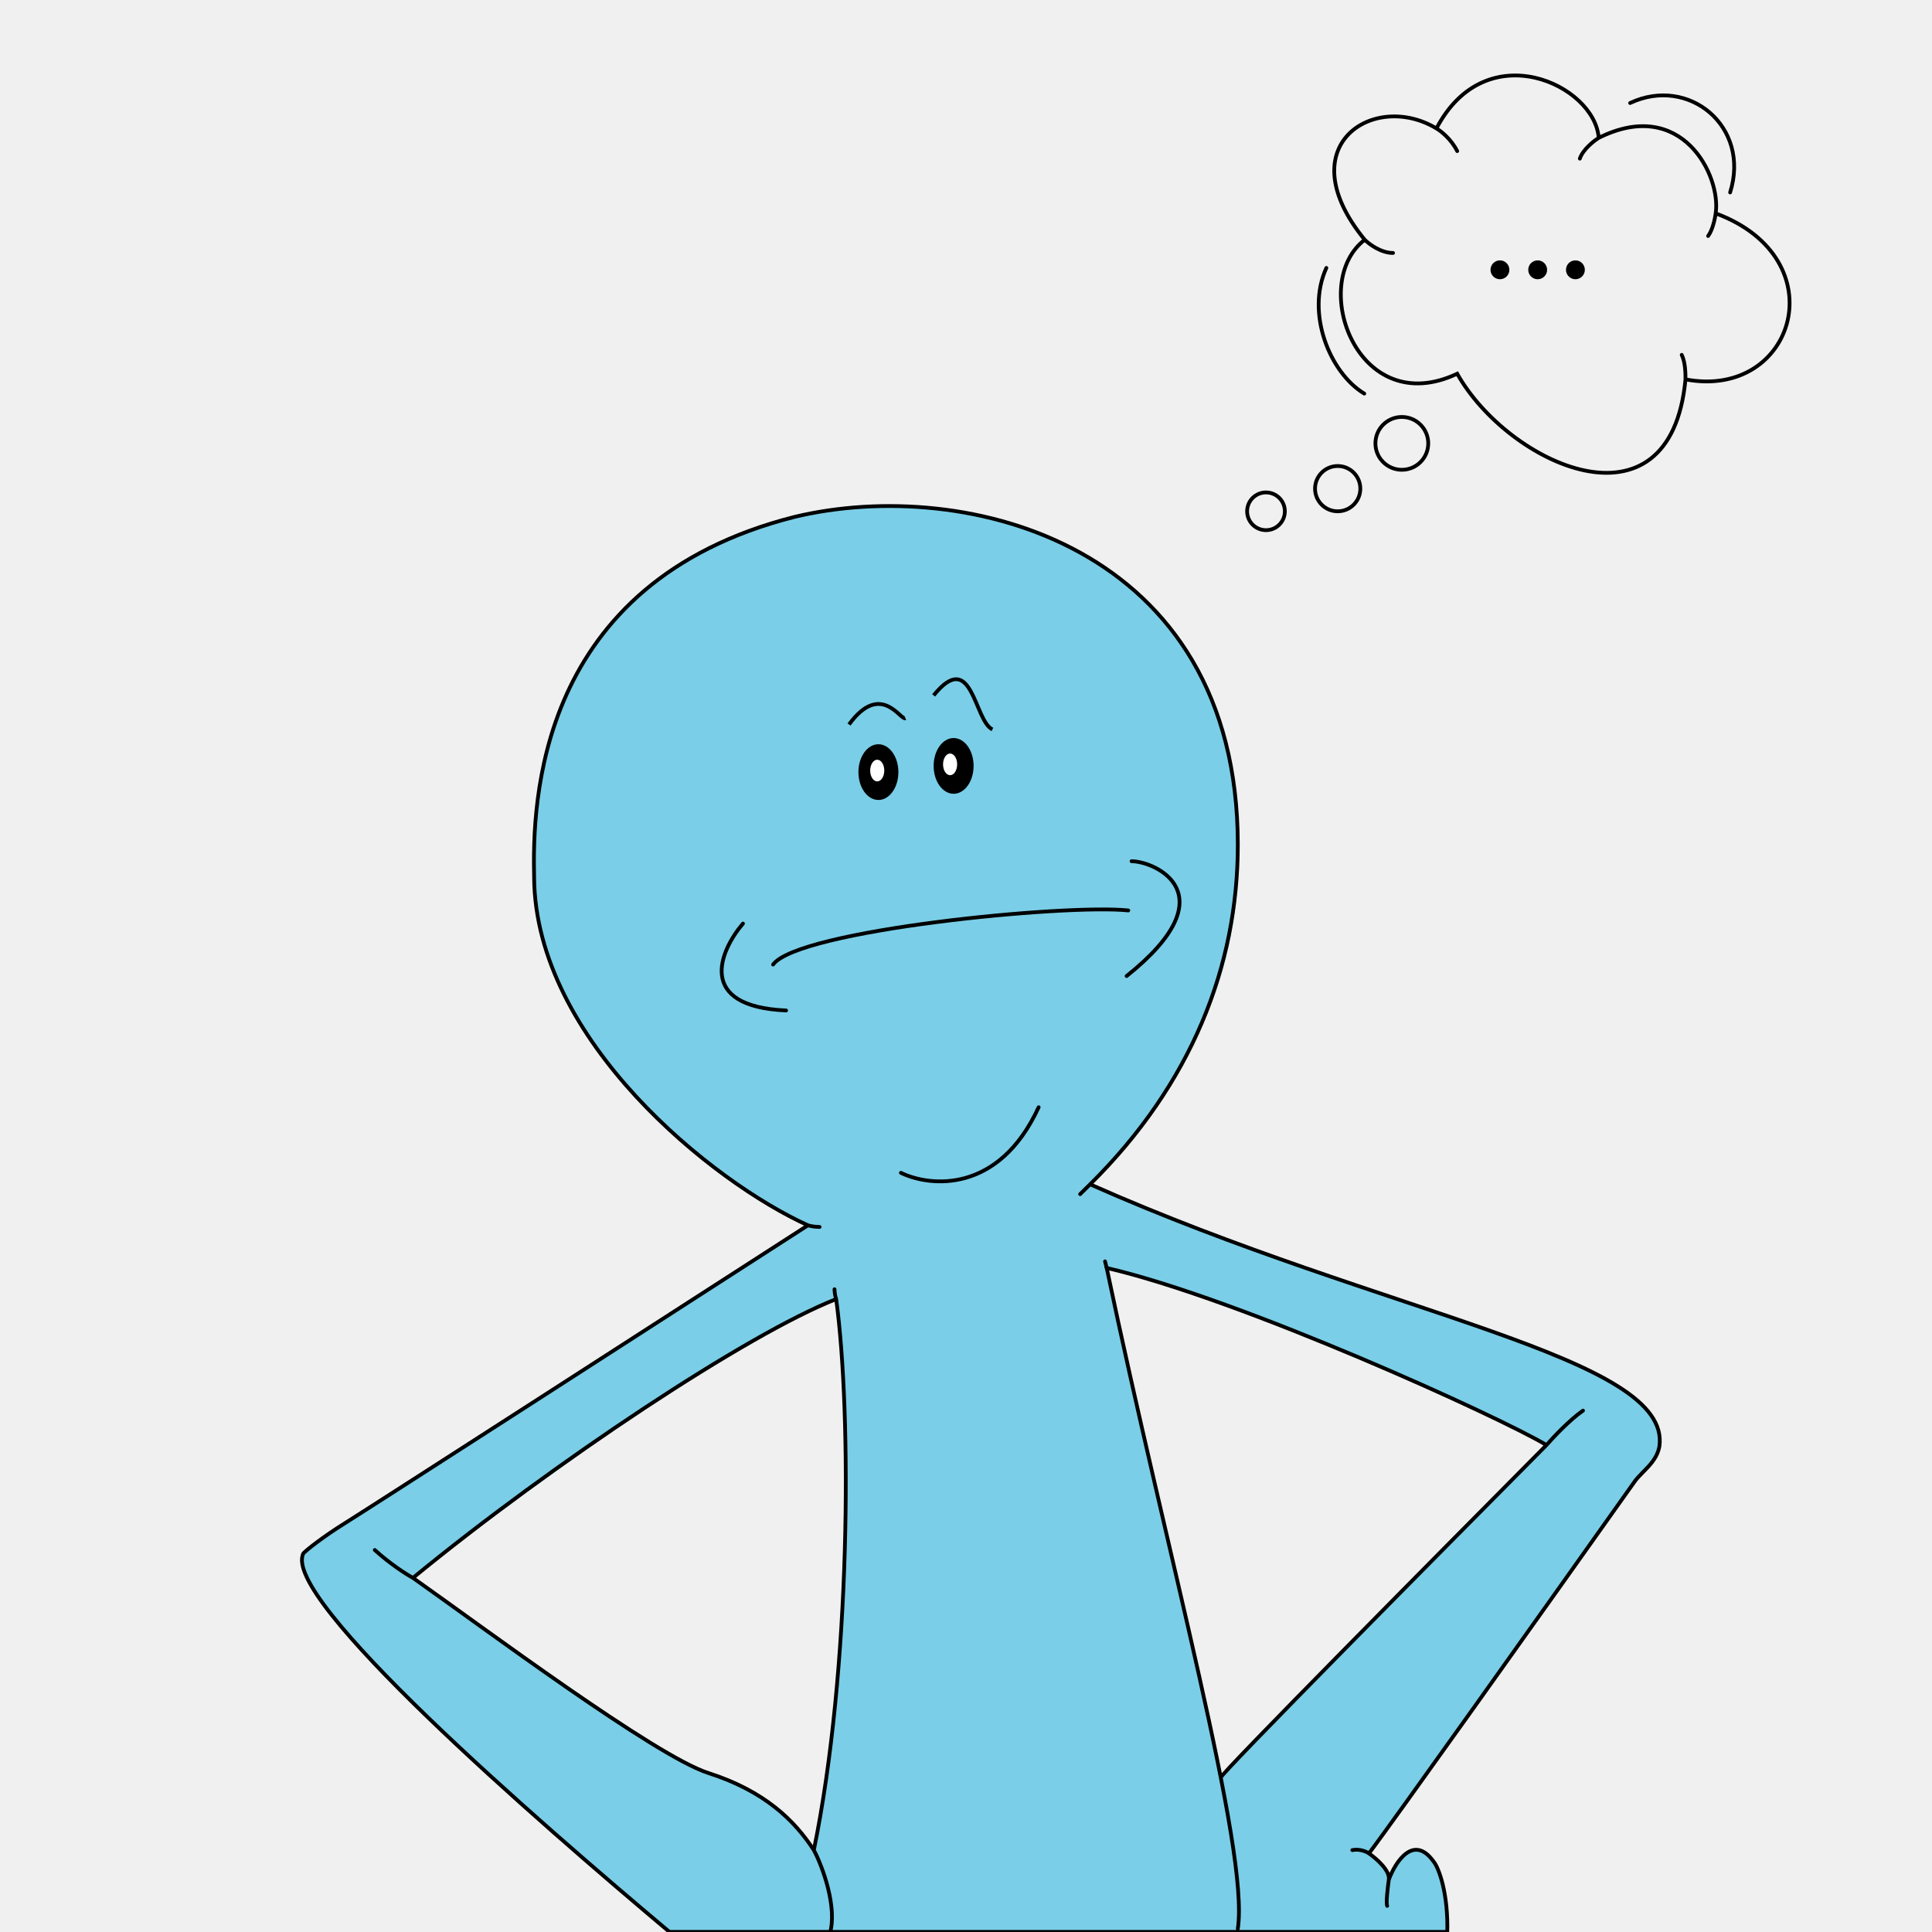
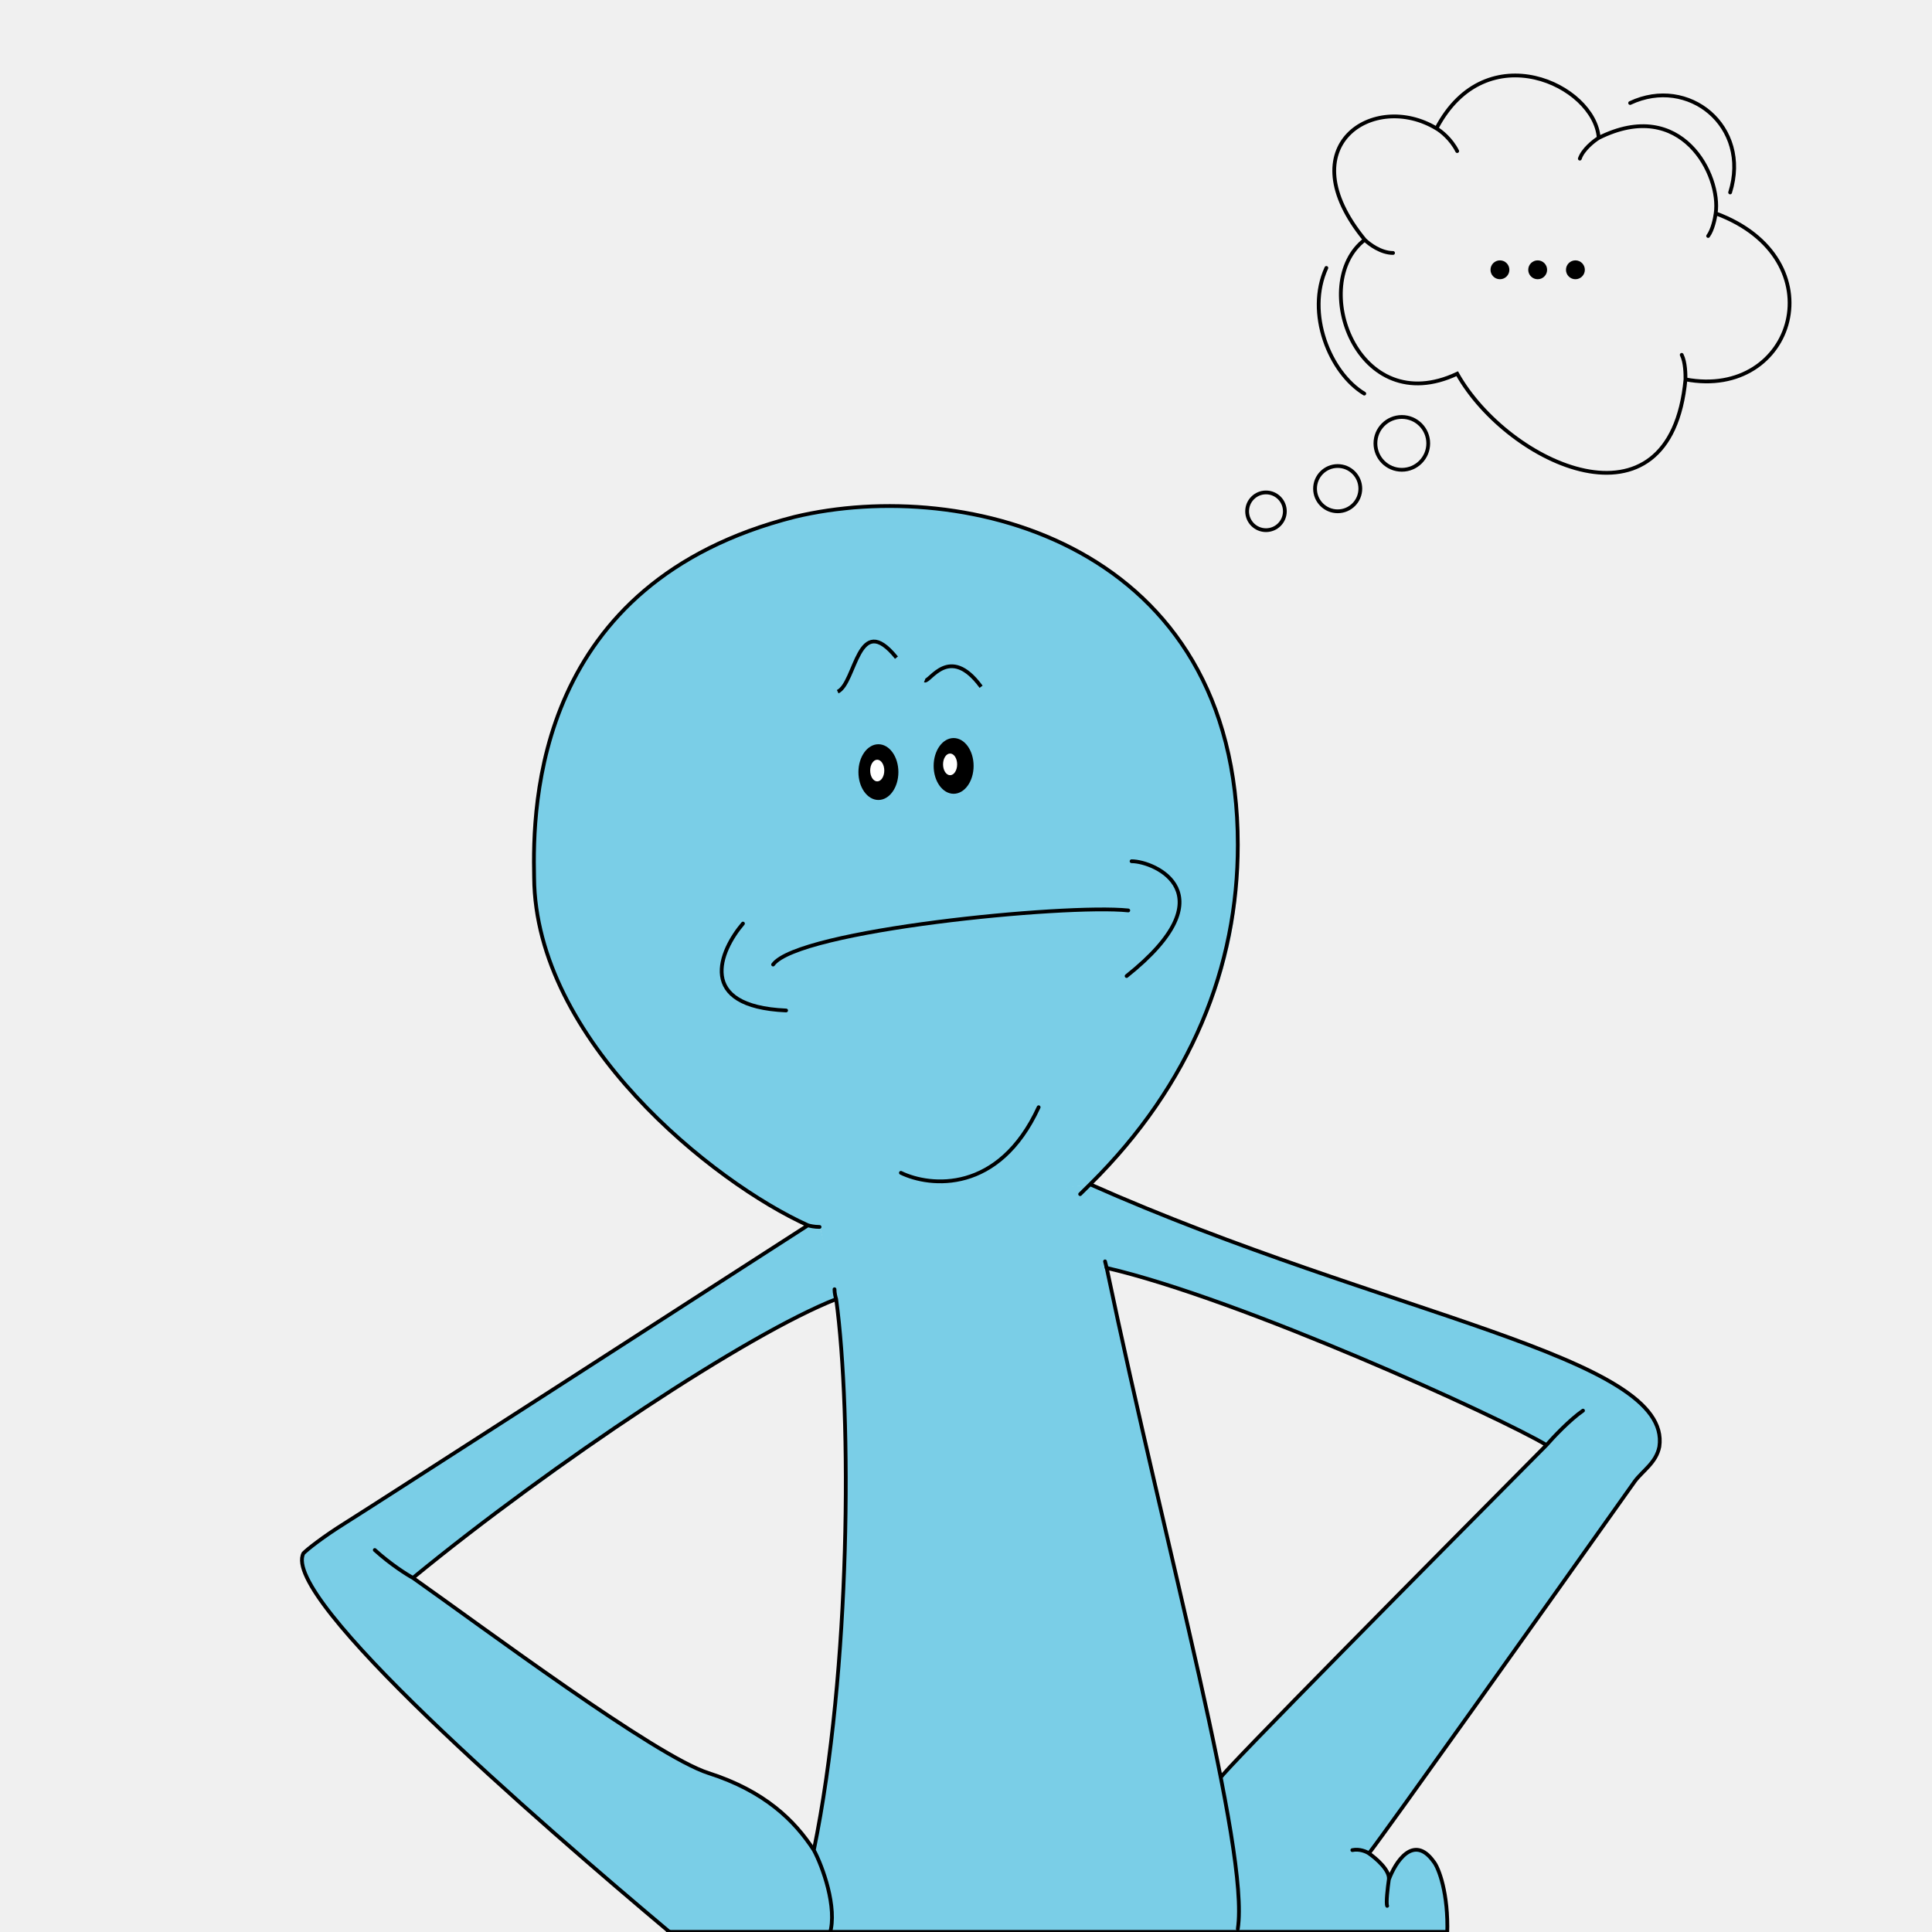
<svg xmlns="http://www.w3.org/2000/svg" width="512" height="512" viewBox="0 0 512 512" fill="none">
  <g clip-path="url(#clip0_76_2515)">
+     <path d="M446.673 100.54C442.673 142.94 399.673 123.04 386.173 99.04C359.673 111.541 346.673 75.04 361.673 63.541M446.673 100.54C475.673 106.04 487.073 68.54 454.673 56.541M446.673 100.54C446.673 99.207 446.673 96.04 445.673 94.04M454.673 56.541C456.173 46.541 445.673 25.541 423.673 36.541M454.673 56.541C454.507 57.874 453.873 60.941 452.673 62.541M423.673 36.541C422.673 22.541 393.873 8.841 380.673 34.041M423.673 36.541C422.34 37.374 419.473 39.641 418.673 42.041M380.673 34.041C364.173 24.041 341.173 38.541 361.673 63.541M380.673 34.041C381.84 34.707 384.573 36.84 386.173 40.041M361.673 63.541C362.84 64.707 365.973 67.04 369.173 67.04" stroke="black" stroke-linecap="round" />
+     <path d="M361.548 104.311C352.407 98.811 346 83 351.5 71" stroke="black" stroke-linecap="round" />
+     <path d="M432 27.299C447.5 20 464 33.5 458.5 51" stroke="black" stroke-linecap="round" />
+     <circle cx="371.5" cy="117.5" r="7" stroke="black" />
+     <circle cx="354.5" cy="129.5" r="6" stroke="black" />
+     <circle cx="335.5" cy="135.5" r="5" stroke="black" />
+     <circle cx="397.5" cy="71.5" r="2.5" fill="black" />
+     <circle cx="407.5" cy="71.5" r="2.5" fill="black" />
+     <circle cx="417.5" cy="71.5" r="2.5" fill="black" />
    <path d="M207.959 512.464C227.663 468.309 225.259 382.519 221.594 345.144L216.756 322.545L288.887 313.853C309.119 421.633 328.823 469.7 328.471 512.464H207.959Z" fill="#7ACEE7" />
    <path d="M81.729 409.899C95.804 400.512 177.611 348.041 216.756 322.979L222.034 343.84C191.774 356.357 134.362 398.663 109.438 418.252C134.972 437.362 175.67 466.027 194.764 472.916C216.932 480.912 221.301 502.323 220.714 512.029H177.611C158.259 494.645 66.335 420.166 81.729 409.899Z" fill="#7ACEE7" />
    <path d="M288.447 313.853C385.649 353.836 456.461 365.135 436.668 388.169L362.778 491.169C364.744 492.557 368.433 495.833 368.12 498.246C370.112 489.264 382.932 482.253 383.28 512.5H328.138C328.138 504.677 326.712 485.171 323.193 471.612C344.663 449.294 387.96 404.971 409.867 382.954C382.442 369.337 320.291 340.885 292.846 336.017L288.447 313.853Z" fill="#7ACEE7" />
    <path d="M141.985 237.364C146.56 282.562 191.979 314.432 214.117 324.718L288.887 313.853C323.193 278.651 332.43 244.317 326.712 204.769C320.994 165.221 283.609 130.018 227.311 134.364C171.014 138.71 136.268 180.866 141.985 237.364Z" fill="#7ACEE7" />
    <path d="M204.88 255.617C211.478 246.49 282.29 239.537 299.003 241.275" stroke="black" stroke-linecap="round" />
    <path d="M196.893 244.752C190.736 251.995 184.402 266.743 208.329 267.786" stroke="black" stroke-linecap="round" />
    <path d="M299.882 228.237C306.04 228.237 325.832 236.929 298.563 258.659" stroke="black" stroke-linecap="round" />
    <path d="M238.747 310.811C246.517 314.577 264.697 316.374 275.253 293.427" stroke="black" stroke-linecap="round" />
    <ellipse cx="216.833" cy="324.596" rx="1.021" ry="1.077" fill="#7ACEE7" />
    <path d="M221.594 344.275C198.283 353.401 146.736 387.561 109.438 418.156M221.594 344.275C225.76 374.963 225.491 442.582 215.674 490.3M221.594 344.275C221.447 343.84 221.154 342.71 221.154 341.667M109.438 418.156C127.911 431.194 173.653 465.374 187.727 469.873C202.681 474.654 210.598 482.477 215.674 490.3M109.438 418.156C107.826 417.287 103.545 414.593 99.322 410.768M215.674 490.3C217.941 494.501 222.008 505.546 219.897 512.5M214.117 324.718C176.145 349.2 98.531 399.208 91.845 403.38C85.16 407.552 81.436 410.623 80.41 411.637C74.252 423.372 141.818 482.078 178.03 512.5H219.897M214.117 324.718C189.047 313.418 141.897 275.695 141.546 232.583C141.106 213.026 141.985 154.356 210.598 136.972C255.9 126.107 328.032 144.23 328.032 223.891C328.032 256.055 315.717 287.343 288.887 313.853M214.117 324.718C214.557 324.863 215.788 325.153 217.196 325.153M288.887 313.853C367.176 348.621 443.266 359.486 439.747 383.389C438.932 387.59 435.358 389.743 433.275 392.515C408.541 427.38 367.927 484.491 362.778 491.169M288.887 313.853C288.447 314.288 288.887 313.853 286.248 316.461M362.778 491.169C362.191 490.734 360.304 489.887 358.38 490.3M362.778 491.169C364.684 492.473 368.408 495.689 368.056 498.122M368.056 498.122C367.763 500.15 367.264 504.381 367.616 505.076M368.056 498.122C369.815 493.342 374.653 485.954 379.931 493.342C381.25 494.935 383.885 501.722 383.533 512.5H219.897" stroke="black" stroke-linecap="round" />
    <path d="M409.839 382.954C397.524 375.566 328.911 344.275 293.285 336.017C309.119 411.637 331.198 490.3 328.031 511.16M409.839 382.954C381.25 411.782 323.543 470 323.543 471.043M409.839 382.954C411.598 380.926 415.996 376.261 419.515 373.827" stroke="black" stroke-linecap="round" />
    <path d="M293.286 336.018L292.846 334.279" stroke="black" stroke-linecap="round" />
    <path d="M177.009 511.962L383.28 511.962" stroke="black" stroke-linecap="round" />
-     <path d="M263 193.311C258.12 190.986 257.705 171.567 247.426 184.285" stroke="black" />
-     <path d="M239.951 190.353C238.601 190.9 233.41 180.507 225 191.994" stroke="black" />
+     <path d="M222 183.311C226.88 180.986 227.295 161.567 237.574 174.285" stroke="black" />
+     <path d="M245.049 180.353C246.399 180.9 251.59 170.507 260 181.994" stroke="black" />
    <ellipse cx="5.295" cy="7.385" rx="5.295" ry="7.385" transform="matrix(-1 0 0 1 258.016 195.59)" fill="black" />
    <ellipse cx="5.295" cy="7.385" rx="5.295" ry="7.385" transform="matrix(-1 0 0 1 238.082 197.231)" fill="black" />
    <ellipse cx="1.869" cy="2.872" rx="1.869" ry="2.872" transform="matrix(-1 0 0 1 253.656 199.692)" fill="white" />
    <ellipse cx="1.869" cy="2.872" rx="1.869" ry="2.872" transform="matrix(-1 0 0 1 234.344 201.333)" fill="white" />
-     <path d="M446.673 100.54C442.673 142.94 399.673 123.04 386.173 99.04C359.673 111.541 346.673 75.04 361.673 63.541M446.673 100.54C475.673 106.04 487.073 68.54 454.673 56.541M446.673 100.54C446.673 99.207 446.673 96.04 445.673 94.04M454.673 56.541C456.173 46.541 445.673 25.541 423.673 36.541M454.673 56.541C454.507 57.874 453.873 60.941 452.673 62.541M423.673 36.541C422.673 22.541 393.873 8.841 380.673 34.041M423.673 36.541C422.34 37.374 419.473 39.641 418.673 42.041M380.673 34.041C364.173 24.041 341.173 38.541 361.673 63.541M380.673 34.041C381.84 34.707 384.573 36.84 386.173 40.041M361.673 63.541C362.84 64.707 365.973 67.04 369.173 67.04" stroke="black" stroke-linecap="round" />
-     <path d="M361.548 104.311C352.407 98.811 346 83 351.5 71" stroke="black" stroke-linecap="round" />
-     <path d="M432 27.299C447.5 20 464 33.5 458.5 51" stroke="black" stroke-linecap="round" />
-     <circle cx="371.5" cy="117.5" r="7" stroke="black" />
-     <circle cx="354.5" cy="129.5" r="6" stroke="black" />
-     <circle cx="335.5" cy="135.5" r="5" stroke="black" />
-     <circle cx="397.5" cy="71.5" r="2.5" fill="black" />
-     <circle cx="407.5" cy="71.5" r="2.5" fill="black" />
-     <circle cx="417.5" cy="71.5" r="2.5" fill="black" />
  </g>
  <defs>
    <clipPath id="clip0_76_2515">
      <rect width="512" height="512" fill="white" />
    </clipPath>
  </defs>
</svg>
